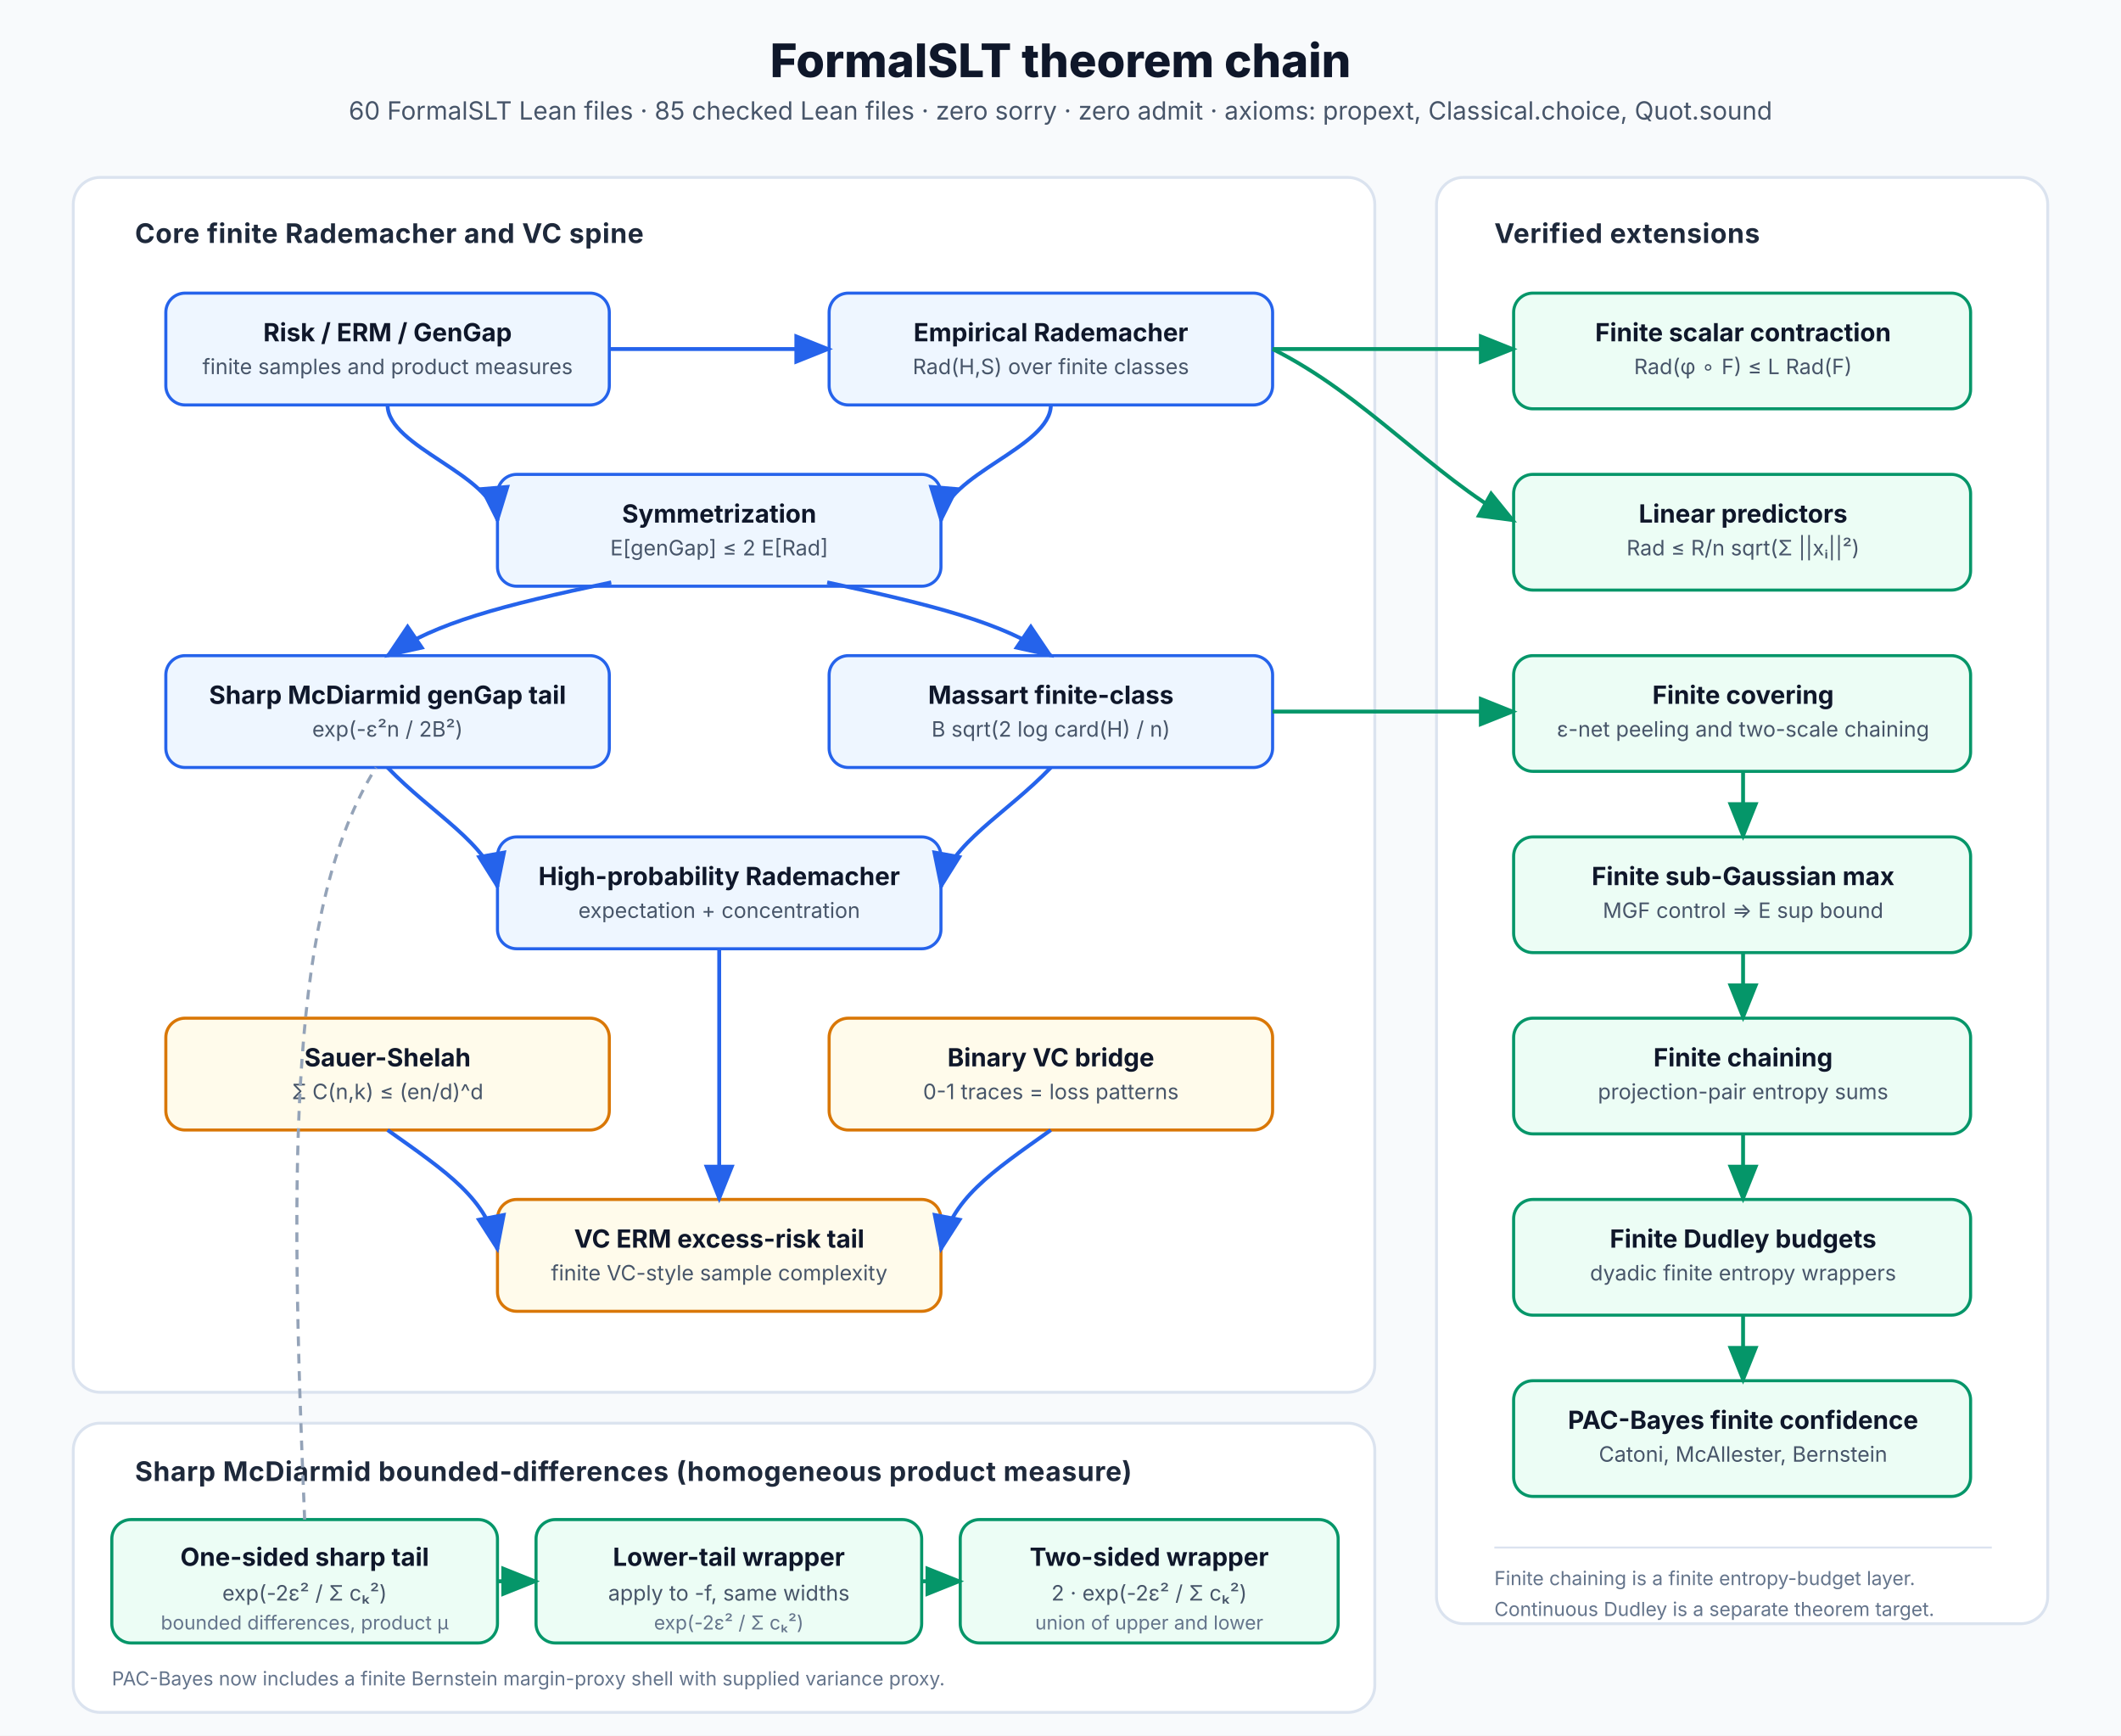
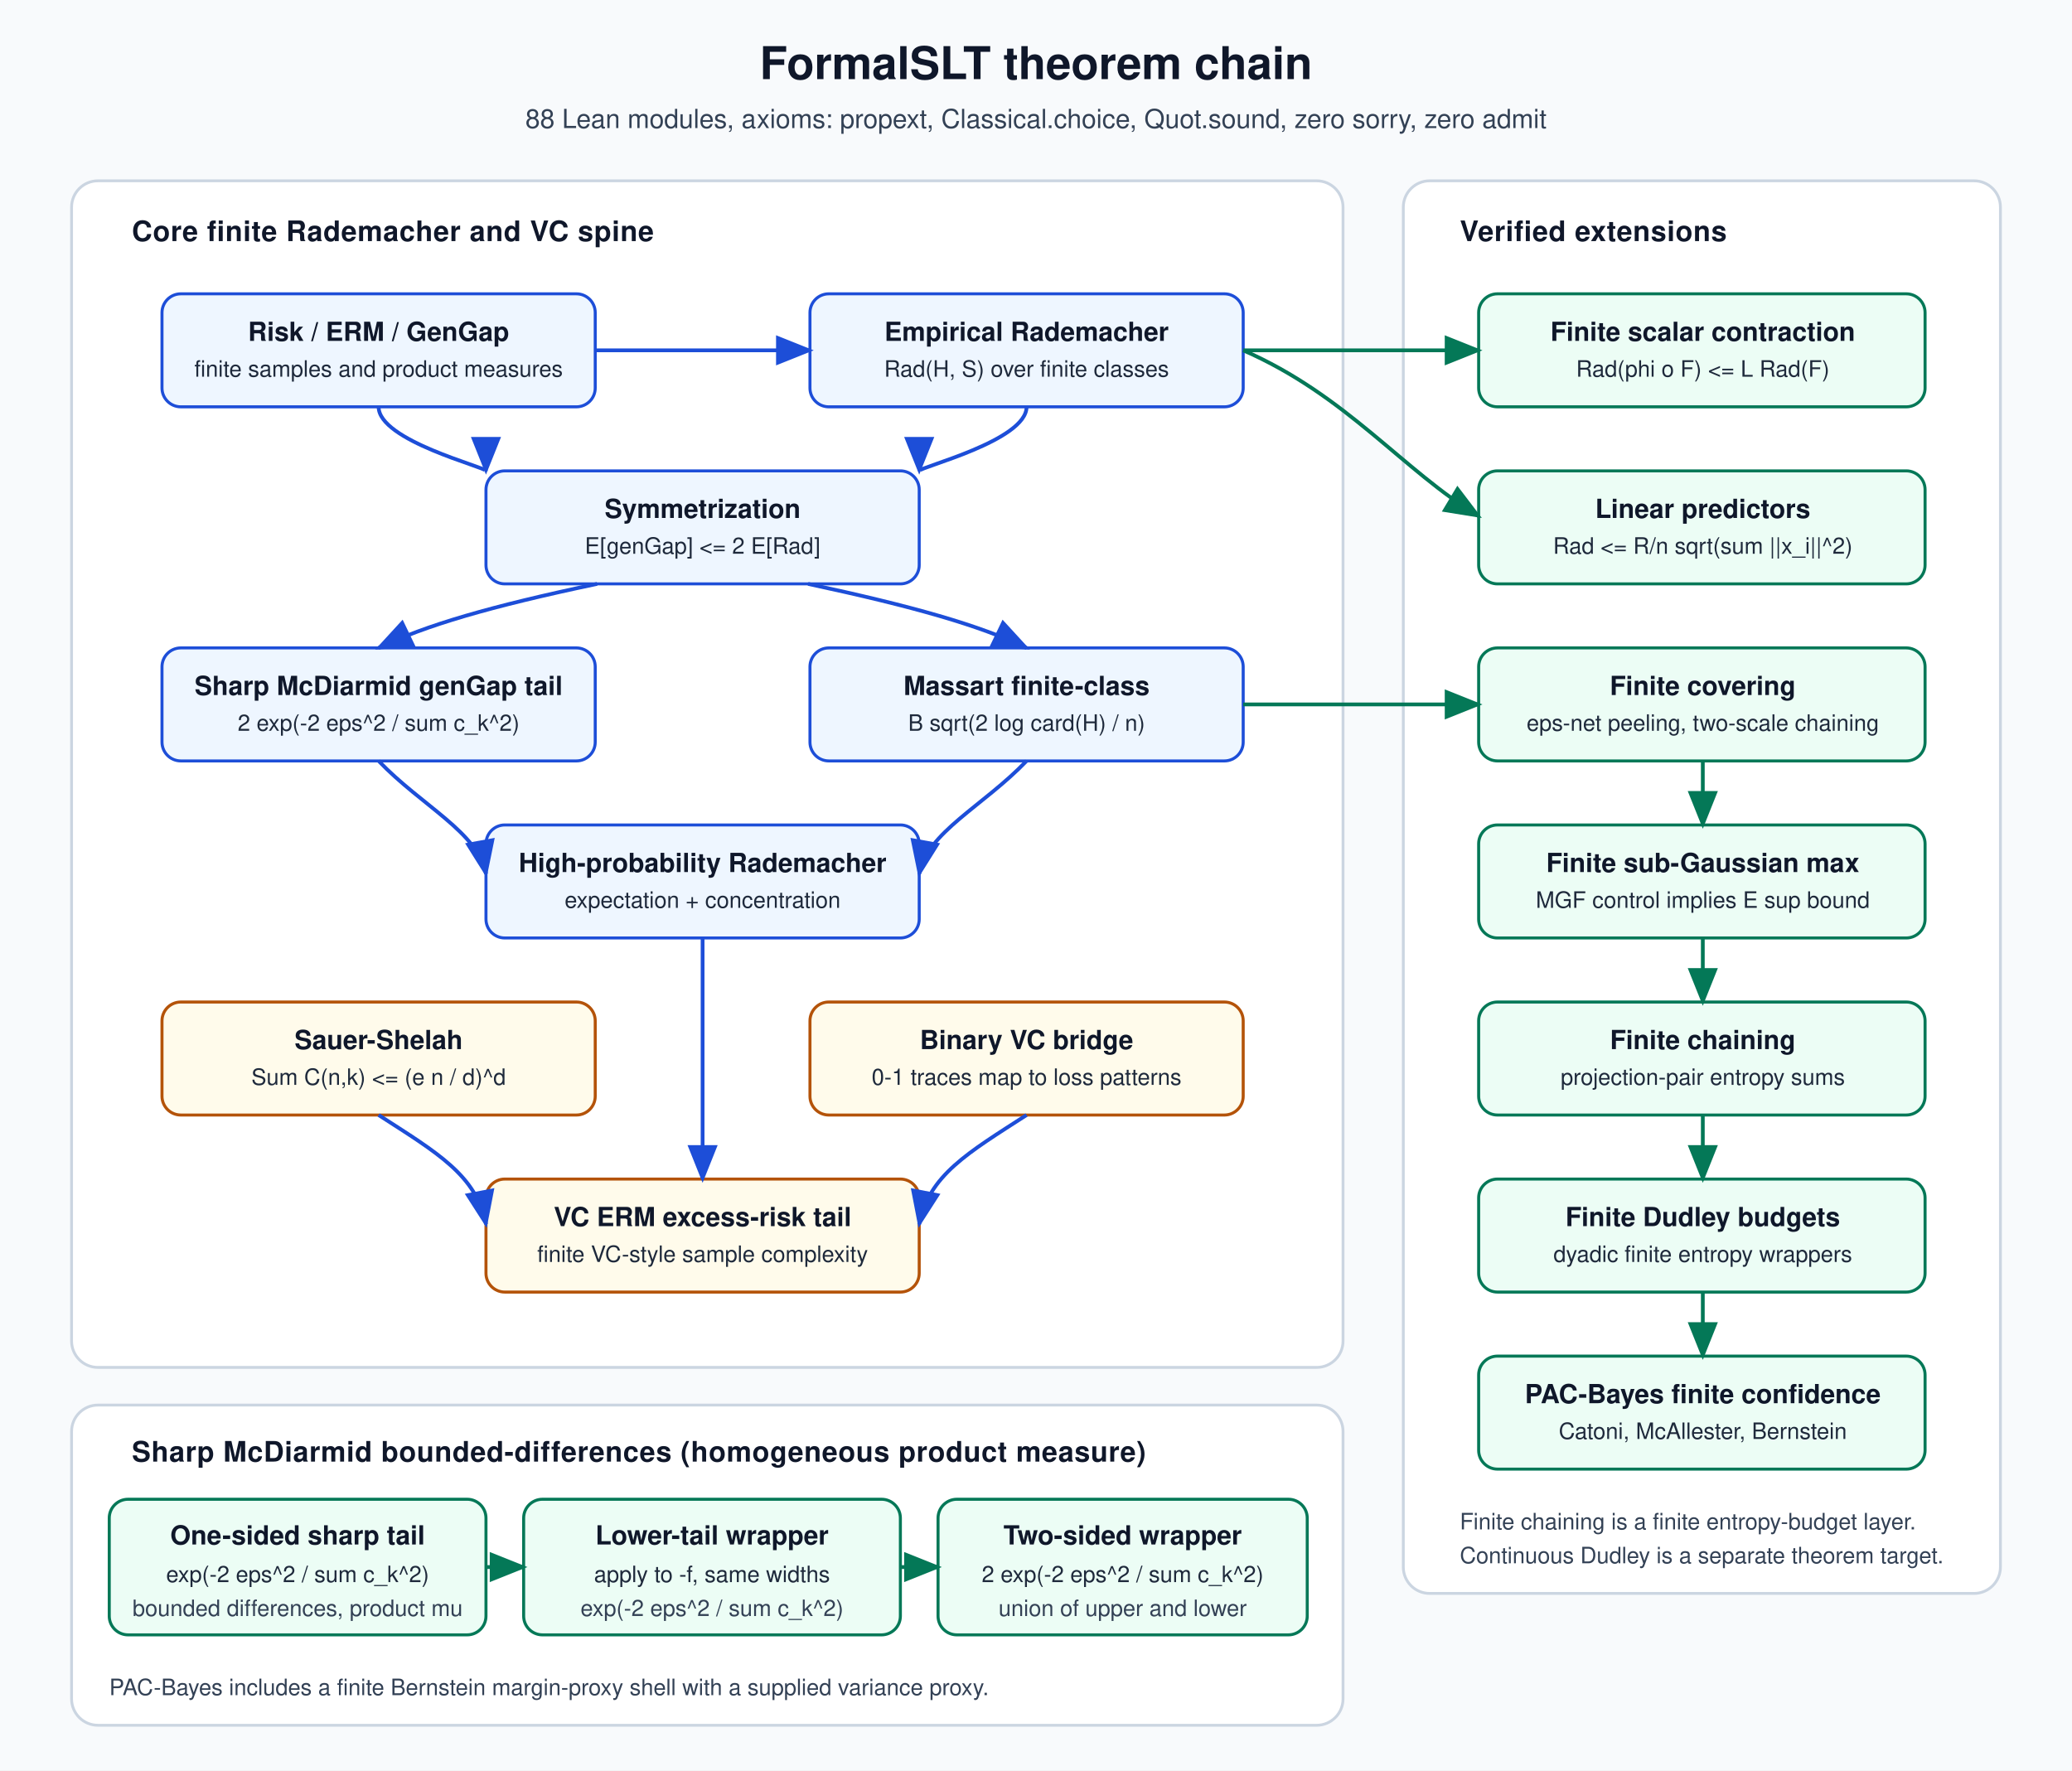
- <svg xmlns="http://www.w3.org/2000/svg" viewBox="0 0 1100 900" role="img" aria-labelledby="title desc">
+ <svg xmlns="http://www.w3.org/2000/svg" viewBox="0 0 1100 940" role="img" aria-labelledby="title desc">
  <defs>
    <marker id="arrow-blue" markerWidth="10" markerHeight="8" refX="9" refY="4" orient="auto">
-       <path d="M0,0 L10,4 L0,8 Z" fill="#2563eb" />
+       <path d="M0,0 L10,4 L0,8 Z" fill="#1d4ed8" />
    </marker>
    <marker id="arrow-green" markerWidth="10" markerHeight="8" refX="9" refY="4" orient="auto">
-       <path d="M0,0 L10,4 L0,8 Z" fill="#059669" />
+       <path d="M0,0 L10,4 L0,8 Z" fill="#047857" />
    </marker>
    <style>
-       text { font-family: ui-sans-serif, system-ui, -apple-system, BlinkMacSystemFont, "Segoe UI", sans-serif; }
+       text { font-family: ui-sans-serif, system-ui, -apple-system, BlinkMacSystemFont, "Segoe UI", Helvetica, sans-serif; }
      .bg { fill: #f8fafc; }
-       .panel { fill: #ffffff; stroke: #dbe3ef; stroke-width: 1.5; rx: 14; }
-       .node { fill: #eef6ff; stroke: #2563eb; stroke-width: 1.6; rx: 10; }
-       .node-green { fill: #ecfdf5; stroke: #059669; stroke-width: 1.6; rx: 10; }
-       .node-gold { fill: #fffbeb; stroke: #d97706; stroke-width: 1.6; rx: 10; }
-       .node-gray { fill: #f8fafc; stroke: #94a3b8; stroke-width: 1.4; rx: 10; stroke-dasharray: 5 4; }
-       .title { fill: #0f172a; font-size: 24px; font-weight: 760; }
-       .subtitle { fill: #475569; font-size: 13px; }
-       .section { fill: #1e293b; font-size: 14px; font-weight: 720; letter-spacing: 0.02em; }
-       .label { fill: #0f172a; font-size: 13px; font-weight: 690; }
-       .small { fill: #475569; font-size: 11px; }
-       .tiny { fill: #64748b; font-size: 10px; }
-       .arrow-blue { stroke: #2563eb; stroke-width: 2; fill: none; marker-end: url(#arrow-blue); }
-       .arrow-green { stroke: #059669; stroke-width: 2; fill: none; marker-end: url(#arrow-green); }
-       .arrow-soft { stroke: #94a3b8; stroke-width: 1.6; fill: none; stroke-dasharray: 5 4; }
+       .panel { fill: #ffffff; stroke: #cbd5e1; stroke-width: 1.5; rx: 14; }
+       .node { fill: #eef6ff; stroke: #1d4ed8; stroke-width: 1.6; rx: 10; }
+       .node-green { fill: #ecfdf5; stroke: #047857; stroke-width: 1.6; rx: 10; }
+       .node-gold { fill: #fffbeb; stroke: #b45309; stroke-width: 1.6; rx: 10; }
+       .title { fill: #0f172a; font-size: 24px; font-weight: 700; }
+       .subtitle { fill: #334155; font-size: 14px; }
+       .section { fill: #0f172a; font-size: 15px; font-weight: 700; letter-spacing: 0.02em; }
+       .label { fill: #0f172a; font-size: 14px; font-weight: 700; }
+       .small { fill: #1e293b; font-size: 12px; }
+       .tiny { fill: #334155; font-size: 12px; }
+       .arrow-blue { stroke: #1d4ed8; stroke-width: 2; fill: none; marker-end: url(#arrow-blue); }
+       .arrow-green { stroke: #047857; stroke-width: 2; fill: none; marker-end: url(#arrow-green); }
    </style>
  </defs>
-   <rect width="1100" height="900" class="bg" />
-   <text x="550" y="40" text-anchor="middle" class="title">FormalSLT theorem chain</text>
-   <text x="550" y="62" text-anchor="middle" class="subtitle">
-     60 FormalSLT Lean files · 85 checked Lean files · zero sorry · zero admit · axioms: propext, Classical.choice, Quot.sound
-   </text>
-   <rect x="38" y="92" width="675" height="630" class="panel" />
-   <text x="70" y="126" class="section">Core finite Rademacher and VC spine</text>
-   <rect x="86" y="152" width="230" height="58" class="node" />
-   <text x="201" y="177" text-anchor="middle" class="label">Risk / ERM / GenGap</text>
-   <text x="201" y="194" text-anchor="middle" class="small">finite samples and product measures</text>
-   <rect x="430" y="152" width="230" height="58" class="node" />
-   <text x="545" y="177" text-anchor="middle" class="label">Empirical Rademacher</text>
-   <text x="545" y="194" text-anchor="middle" class="small">Rad(H,S) over finite classes</text>
-   <path d="M316 181 C355 181, 391 181, 430 181" class="arrow-blue" />
-   <rect x="258" y="246" width="230" height="58" class="node" />
-   <text x="373" y="271" text-anchor="middle" class="label">Symmetrization</text>
-   <text x="373" y="288" text-anchor="middle" class="small">E[genGap] ≤ 2 E[Rad]</text>
-   <path d="M545 210 C545 232, 490 246, 488 270" class="arrow-blue" />
-   <path d="M201 210 C201 232, 256 246, 258 270" class="arrow-blue" />
-   <rect x="86" y="340" width="230" height="58" class="node" />
-   <text x="201" y="365" text-anchor="middle" class="label">Sharp McDiarmid genGap tail</text>
-   <text x="201" y="382" text-anchor="middle" class="small">exp(-ε²n / 2B²)</text>
-   <rect x="430" y="340" width="230" height="58" class="node" />
-   <text x="545" y="365" text-anchor="middle" class="label">Massart finite-class</text>
-   <text x="545" y="382" text-anchor="middle" class="small">B sqrt(2 log card(H) / n)</text>
-   <path d="M317 302 C260 314, 226 323, 201 340" class="arrow-blue" />
-   <path d="M429 302 C485 314, 520 323, 545 340" class="arrow-blue" />
-   <rect x="258" y="434" width="230" height="58" class="node" />
-   <text x="373" y="459" text-anchor="middle" class="label">High-probability Rademacher</text>
-   <text x="373" y="476" text-anchor="middle" class="small">expectation + concentration</text>
-   <path d="M201 398 C224 422, 254 438, 258 460" class="arrow-blue" />
-   <path d="M545 398 C522 422, 492 438, 488 460" class="arrow-blue" />
-   <rect x="86" y="528" width="230" height="58" class="node-gold" />
-   <text x="201" y="553" text-anchor="middle" class="label">Sauer-Shelah</text>
-   <text x="201" y="570" text-anchor="middle" class="small">Σ C(n,k) ≤ (en/d)^d</text>
-   <rect x="430" y="528" width="230" height="58" class="node-gold" />
-   <text x="545" y="553" text-anchor="middle" class="label">Binary VC bridge</text>
-   <text x="545" y="570" text-anchor="middle" class="small">0-1 traces = loss patterns</text>
-   <rect x="258" y="622" width="230" height="58" class="node-gold" />
-   <text x="373" y="647" text-anchor="middle" class="label">VC ERM excess-risk tail</text>
-   <text x="373" y="664" text-anchor="middle" class="small">finite VC-style sample complexity</text>
-   <path d="M373 492 C373 530, 373 584, 373 622" class="arrow-blue" />
-   <path d="M201 586 C232 608, 253 622, 258 648" class="arrow-blue" />
-   <path d="M545 586 C514 608, 493 622, 488 648" class="arrow-blue" />
-   <rect x="745" y="92" width="317" height="750" class="panel" />
-   <text x="775" y="126" class="section">Verified extensions</text>
-   <rect x="785" y="152" width="237" height="60" class="node-green" />
-   <text x="904" y="177" text-anchor="middle" class="label">Finite scalar contraction</text>
-   <text x="904" y="194" text-anchor="middle" class="small">Rad(φ ∘ F) ≤ L Rad(F)</text>
-   <rect x="785" y="246" width="237" height="60" class="node-green" />
-   <text x="904" y="271" text-anchor="middle" class="label">Linear predictors</text>
-   <text x="904" y="288" text-anchor="middle" class="small">Rad ≤ R/n sqrt(Σ ||xᵢ||²)</text>
-   <rect x="785" y="340" width="237" height="60" class="node-green" />
-   <text x="904" y="365" text-anchor="middle" class="label">Finite covering</text>
-   <text x="904" y="382" text-anchor="middle" class="small">ε-net peeling and two-scale chaining</text>
-   <rect x="785" y="434" width="237" height="60" class="node-green" />
-   <text x="904" y="459" text-anchor="middle" class="label">Finite sub-Gaussian max</text>
-   <text x="904" y="476" text-anchor="middle" class="small">MGF control ⇒ E sup bound</text>
-   <rect x="785" y="528" width="237" height="60" class="node-green" />
-   <text x="904" y="553" text-anchor="middle" class="label">Finite chaining</text>
-   <text x="904" y="570" text-anchor="middle" class="small">projection-pair entropy sums</text>
-   <rect x="785" y="622" width="237" height="60" class="node-green" />
-   <text x="904" y="647" text-anchor="middle" class="label">Finite Dudley budgets</text>
-   <text x="904" y="664" text-anchor="middle" class="small">dyadic finite entropy wrappers</text>
-   <rect x="785" y="716" width="237" height="60" class="node-green" />
-   <text x="904" y="741" text-anchor="middle" class="label">PAC-Bayes finite confidence</text>
-   <text x="904" y="758" text-anchor="middle" class="small">Catoni, McAllester, Bernstein</text>
-   <path d="M660 181 C700 181, 742 181, 785 181" class="arrow-green" />
-   <path d="M660 181 C708 205, 742 246, 785 270" class="arrow-green" />
-   <path d="M660 369 C704 369, 742 369, 785 369" class="arrow-green" />
-   <path d="M904 400 C904 412, 904 421, 904 434" class="arrow-green" />
-   <path d="M904 494 C904 506, 904 515, 904 528" class="arrow-green" />
-   <path d="M904 588 C904 600, 904 609, 904 622" class="arrow-green" />
-   <path d="M904 682 C904 694, 904 703, 904 716" class="arrow-green" />
-   <rect x="775" y="802" width="258" height="1" fill="#dbe3ef" />
-   <text x="775" y="822" class="tiny">Finite chaining is a finite entropy-budget layer.</text>
-   <text x="775" y="838" class="tiny">Continuous Dudley is a separate theorem target.</text>
-   <rect x="38" y="738" width="675" height="150" class="panel" />
-   <text x="70" y="768" class="section">Sharp McDiarmid bounded-differences (homogeneous product measure)</text>
-   <rect x="58" y="788" width="200" height="64" class="node-green" />
-   <text x="158" y="812" text-anchor="middle" class="label">One-sided sharp tail</text>
-   <text x="158" y="830" text-anchor="middle" class="small">exp(-2ε² / Σ cₖ²)</text>
-   <text x="158" y="845" text-anchor="middle" class="tiny">bounded differences, product μ</text>
-   <rect x="278" y="788" width="200" height="64" class="node-green" />
-   <text x="378" y="812" text-anchor="middle" class="label">Lower-tail wrapper</text>
-   <text x="378" y="830" text-anchor="middle" class="small">apply to -f, same widths</text>
-   <text x="378" y="845" text-anchor="middle" class="tiny">exp(-2ε² / Σ cₖ²)</text>
-   <rect x="498" y="788" width="196" height="64" class="node-green" />
-   <text x="596" y="812" text-anchor="middle" class="label">Two-sided wrapper</text>
-   <text x="596" y="830" text-anchor="middle" class="small">2 · exp(-2ε² / Σ cₖ²)</text>
-   <text x="596" y="845" text-anchor="middle" class="tiny">union of upper and lower</text>
-   <path d="M258 820 C268 820, 270 820, 278 820" class="arrow-green" />
-   <path d="M478 820 C488 820, 490 820, 498 820" class="arrow-green" />
-   <path d="M158 788 C150 600, 150 470, 195 398" class="arrow-soft" />
-   <text x="58" y="874" class="tiny">PAC-Bayes now includes a finite Bernstein margin-proxy shell with supplied variance proxy.</text>
+   <rect width="1100" height="940" class="bg" />
+   <text x="550" y="42" text-anchor="middle" class="title">FormalSLT theorem chain</text>
+   <text x="550" y="68" text-anchor="middle" class="subtitle">88 Lean modules, axioms: propext, Classical.choice, Quot.sound, zero sorry, zero admit</text>
+   <rect x="38" y="96" width="675" height="630" class="panel" />
+   <text x="70" y="128" class="section">Core finite Rademacher and VC spine</text>
+   <rect x="86" y="156" width="230" height="60" class="node" />
+   <text x="201" y="181" text-anchor="middle" class="label">Risk / ERM / GenGap</text>
+   <text x="201" y="200" text-anchor="middle" class="small">finite samples and product measures</text>
+   <rect x="430" y="156" width="230" height="60" class="node" />
+   <text x="545" y="181" text-anchor="middle" class="label">Empirical Rademacher</text>
+   <text x="545" y="200" text-anchor="middle" class="small">Rad(H, S) over finite classes</text>
+   <path d="M316 186 L430 186" class="arrow-blue" />
+   <rect x="258" y="250" width="230" height="60" class="node" />
+   <text x="373" y="275" text-anchor="middle" class="label">Symmetrization</text>
+   <text x="373" y="294" text-anchor="middle" class="small">E[genGap] &lt;= 2 E[Rad]</text>
+   <path d="M545 216 C545 234, 488 248, 488 250" class="arrow-blue" />
+   <path d="M201 216 C201 234, 258 248, 258 250" class="arrow-blue" />
+   <rect x="86" y="344" width="230" height="60" class="node" />
+   <text x="201" y="369" text-anchor="middle" class="label">Sharp McDiarmid genGap tail</text>
+   <text x="201" y="388" text-anchor="middle" class="small">2 exp(-2 eps^2 / sum c_k^2)</text>
+   <rect x="430" y="344" width="230" height="60" class="node" />
+   <text x="545" y="369" text-anchor="middle" class="label">Massart finite-class</text>
+   <text x="545" y="388" text-anchor="middle" class="small">B sqrt(2 log card(H) / n)</text>
+   <path d="M317 310 C260 322, 226 332, 201 344" class="arrow-blue" />
+   <path d="M429 310 C485 322, 520 332, 545 344" class="arrow-blue" />
+   <rect x="258" y="438" width="230" height="60" class="node" />
+   <text x="373" y="463" text-anchor="middle" class="label">High-probability Rademacher</text>
+   <text x="373" y="482" text-anchor="middle" class="small">expectation + concentration</text>
+   <path d="M201 404 C224 428, 254 442, 258 464" class="arrow-blue" />
+   <path d="M545 404 C522 428, 492 442, 488 464" class="arrow-blue" />
+   <rect x="86" y="532" width="230" height="60" class="node-gold" />
+   <text x="201" y="557" text-anchor="middle" class="label">Sauer-Shelah</text>
+   <text x="201" y="576" text-anchor="middle" class="small">Sum C(n,k) &lt;= (e n / d)^d</text>
+   <rect x="430" y="532" width="230" height="60" class="node-gold" />
+   <text x="545" y="557" text-anchor="middle" class="label">Binary VC bridge</text>
+   <text x="545" y="576" text-anchor="middle" class="small">0-1 traces map to loss patterns</text>
+   <rect x="258" y="626" width="230" height="60" class="node-gold" />
+   <text x="373" y="651" text-anchor="middle" class="label">VC ERM excess-risk tail</text>
+   <text x="373" y="670" text-anchor="middle" class="small">finite VC-style sample complexity</text>
+   <path d="M373 498 L373 626" class="arrow-blue" />
+   <path d="M201 592 C232 612, 253 624, 258 650" class="arrow-blue" />
+   <path d="M545 592 C514 612, 493 624, 488 650" class="arrow-blue" />
+   <rect x="745" y="96" width="317" height="750" class="panel" />
+   <text x="775" y="128" class="section">Verified extensions</text>
+   <rect x="785" y="156" width="237" height="60" class="node-green" />
+   <text x="904" y="181" text-anchor="middle" class="label">Finite scalar contraction</text>
+   <text x="904" y="200" text-anchor="middle" class="small">Rad(phi o F) &lt;= L Rad(F)</text>
+   <rect x="785" y="250" width="237" height="60" class="node-green" />
+   <text x="904" y="275" text-anchor="middle" class="label">Linear predictors</text>
+   <text x="904" y="294" text-anchor="middle" class="small">Rad &lt;= R/n sqrt(sum ||x_i||^2)</text>
+   <rect x="785" y="344" width="237" height="60" class="node-green" />
+   <text x="904" y="369" text-anchor="middle" class="label">Finite covering</text>
+   <text x="904" y="388" text-anchor="middle" class="small">eps-net peeling, two-scale chaining</text>
+   <rect x="785" y="438" width="237" height="60" class="node-green" />
+   <text x="904" y="463" text-anchor="middle" class="label">Finite sub-Gaussian max</text>
+   <text x="904" y="482" text-anchor="middle" class="small">MGF control implies E sup bound</text>
+   <rect x="785" y="532" width="237" height="60" class="node-green" />
+   <text x="904" y="557" text-anchor="middle" class="label">Finite chaining</text>
+   <text x="904" y="576" text-anchor="middle" class="small">projection-pair entropy sums</text>
+   <rect x="785" y="626" width="237" height="60" class="node-green" />
+   <text x="904" y="651" text-anchor="middle" class="label">Finite Dudley budgets</text>
+   <text x="904" y="670" text-anchor="middle" class="small">dyadic finite entropy wrappers</text>
+   <rect x="785" y="720" width="237" height="60" class="node-green" />
+   <text x="904" y="745" text-anchor="middle" class="label">PAC-Bayes finite confidence</text>
+   <text x="904" y="764" text-anchor="middle" class="small">Catoni, McAllester, Bernstein</text>
+   <path d="M660 186 L785 186" class="arrow-green" />
+   <path d="M660 186 C715 210, 745 250, 785 274" class="arrow-green" />
+   <path d="M660 374 L785 374" class="arrow-green" />
+   <path d="M904 404 L904 438" class="arrow-green" />
+   <path d="M904 498 L904 532" class="arrow-green" />
+   <path d="M904 592 L904 626" class="arrow-green" />
+   <path d="M904 686 L904 720" class="arrow-green" />
+   <text x="775" y="812" class="tiny">Finite chaining is a finite entropy-budget layer.</text>
+   <text x="775" y="830" class="tiny">Continuous Dudley is a separate theorem target.</text>
+   <rect x="38" y="746" width="675" height="170" class="panel" />
+   <text x="70" y="776" class="section">Sharp McDiarmid bounded-differences (homogeneous product measure)</text>
+   <rect x="58" y="796" width="200" height="72" class="node-green" />
+   <text x="158" y="820" text-anchor="middle" class="label">One-sided sharp tail</text>
+   <text x="158" y="840" text-anchor="middle" class="small">exp(-2 eps^2 / sum c_k^2)</text>
+   <text x="158" y="858" text-anchor="middle" class="tiny">bounded differences, product mu</text>
+   <rect x="278" y="796" width="200" height="72" class="node-green" />
+   <text x="378" y="820" text-anchor="middle" class="label">Lower-tail wrapper</text>
+   <text x="378" y="840" text-anchor="middle" class="small">apply to -f, same widths</text>
+   <text x="378" y="858" text-anchor="middle" class="tiny">exp(-2 eps^2 / sum c_k^2)</text>
+   <rect x="498" y="796" width="196" height="72" class="node-green" />
+   <text x="596" y="820" text-anchor="middle" class="label">Two-sided wrapper</text>
+   <text x="596" y="840" text-anchor="middle" class="small">2 exp(-2 eps^2 / sum c_k^2)</text>
+   <text x="596" y="858" text-anchor="middle" class="tiny">union of upper and lower</text>
+   <path d="M258 832 L278 832" class="arrow-green" />
+   <path d="M478 832 L498 832" class="arrow-green" />
+   <text x="58" y="900" class="tiny">PAC-Bayes includes a finite Bernstein margin-proxy shell with a supplied variance proxy.</text>
</svg>
